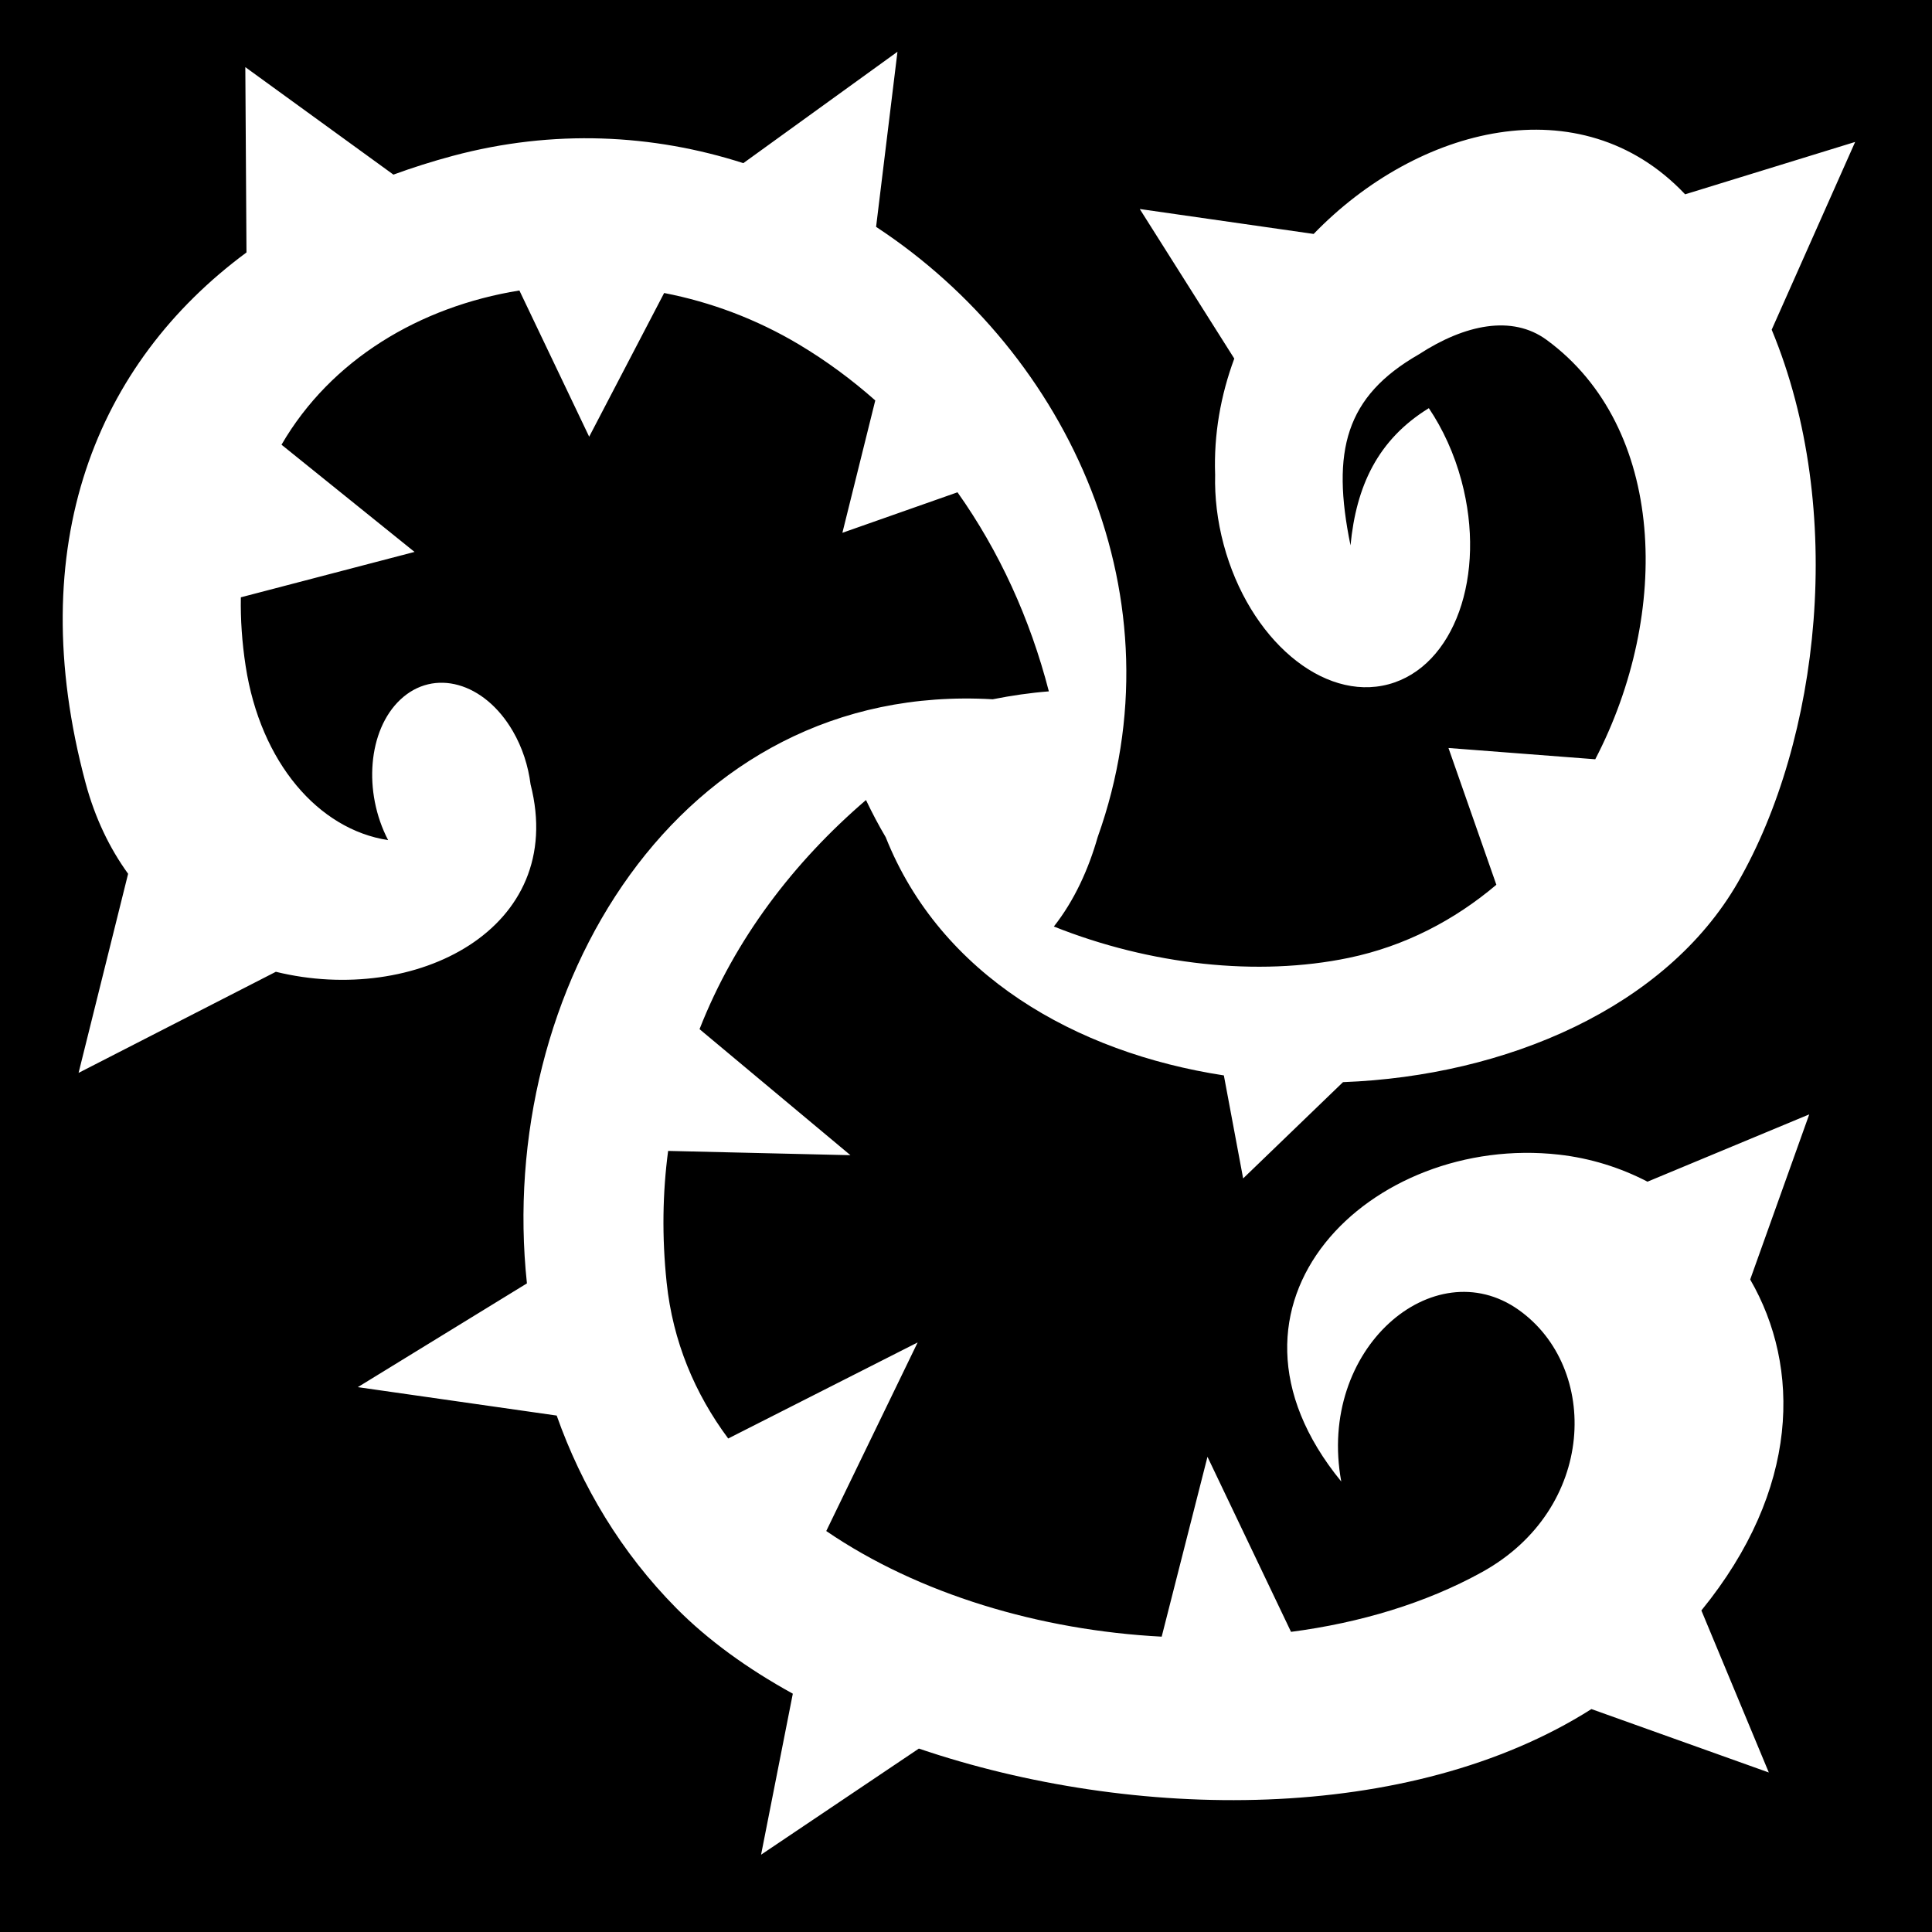
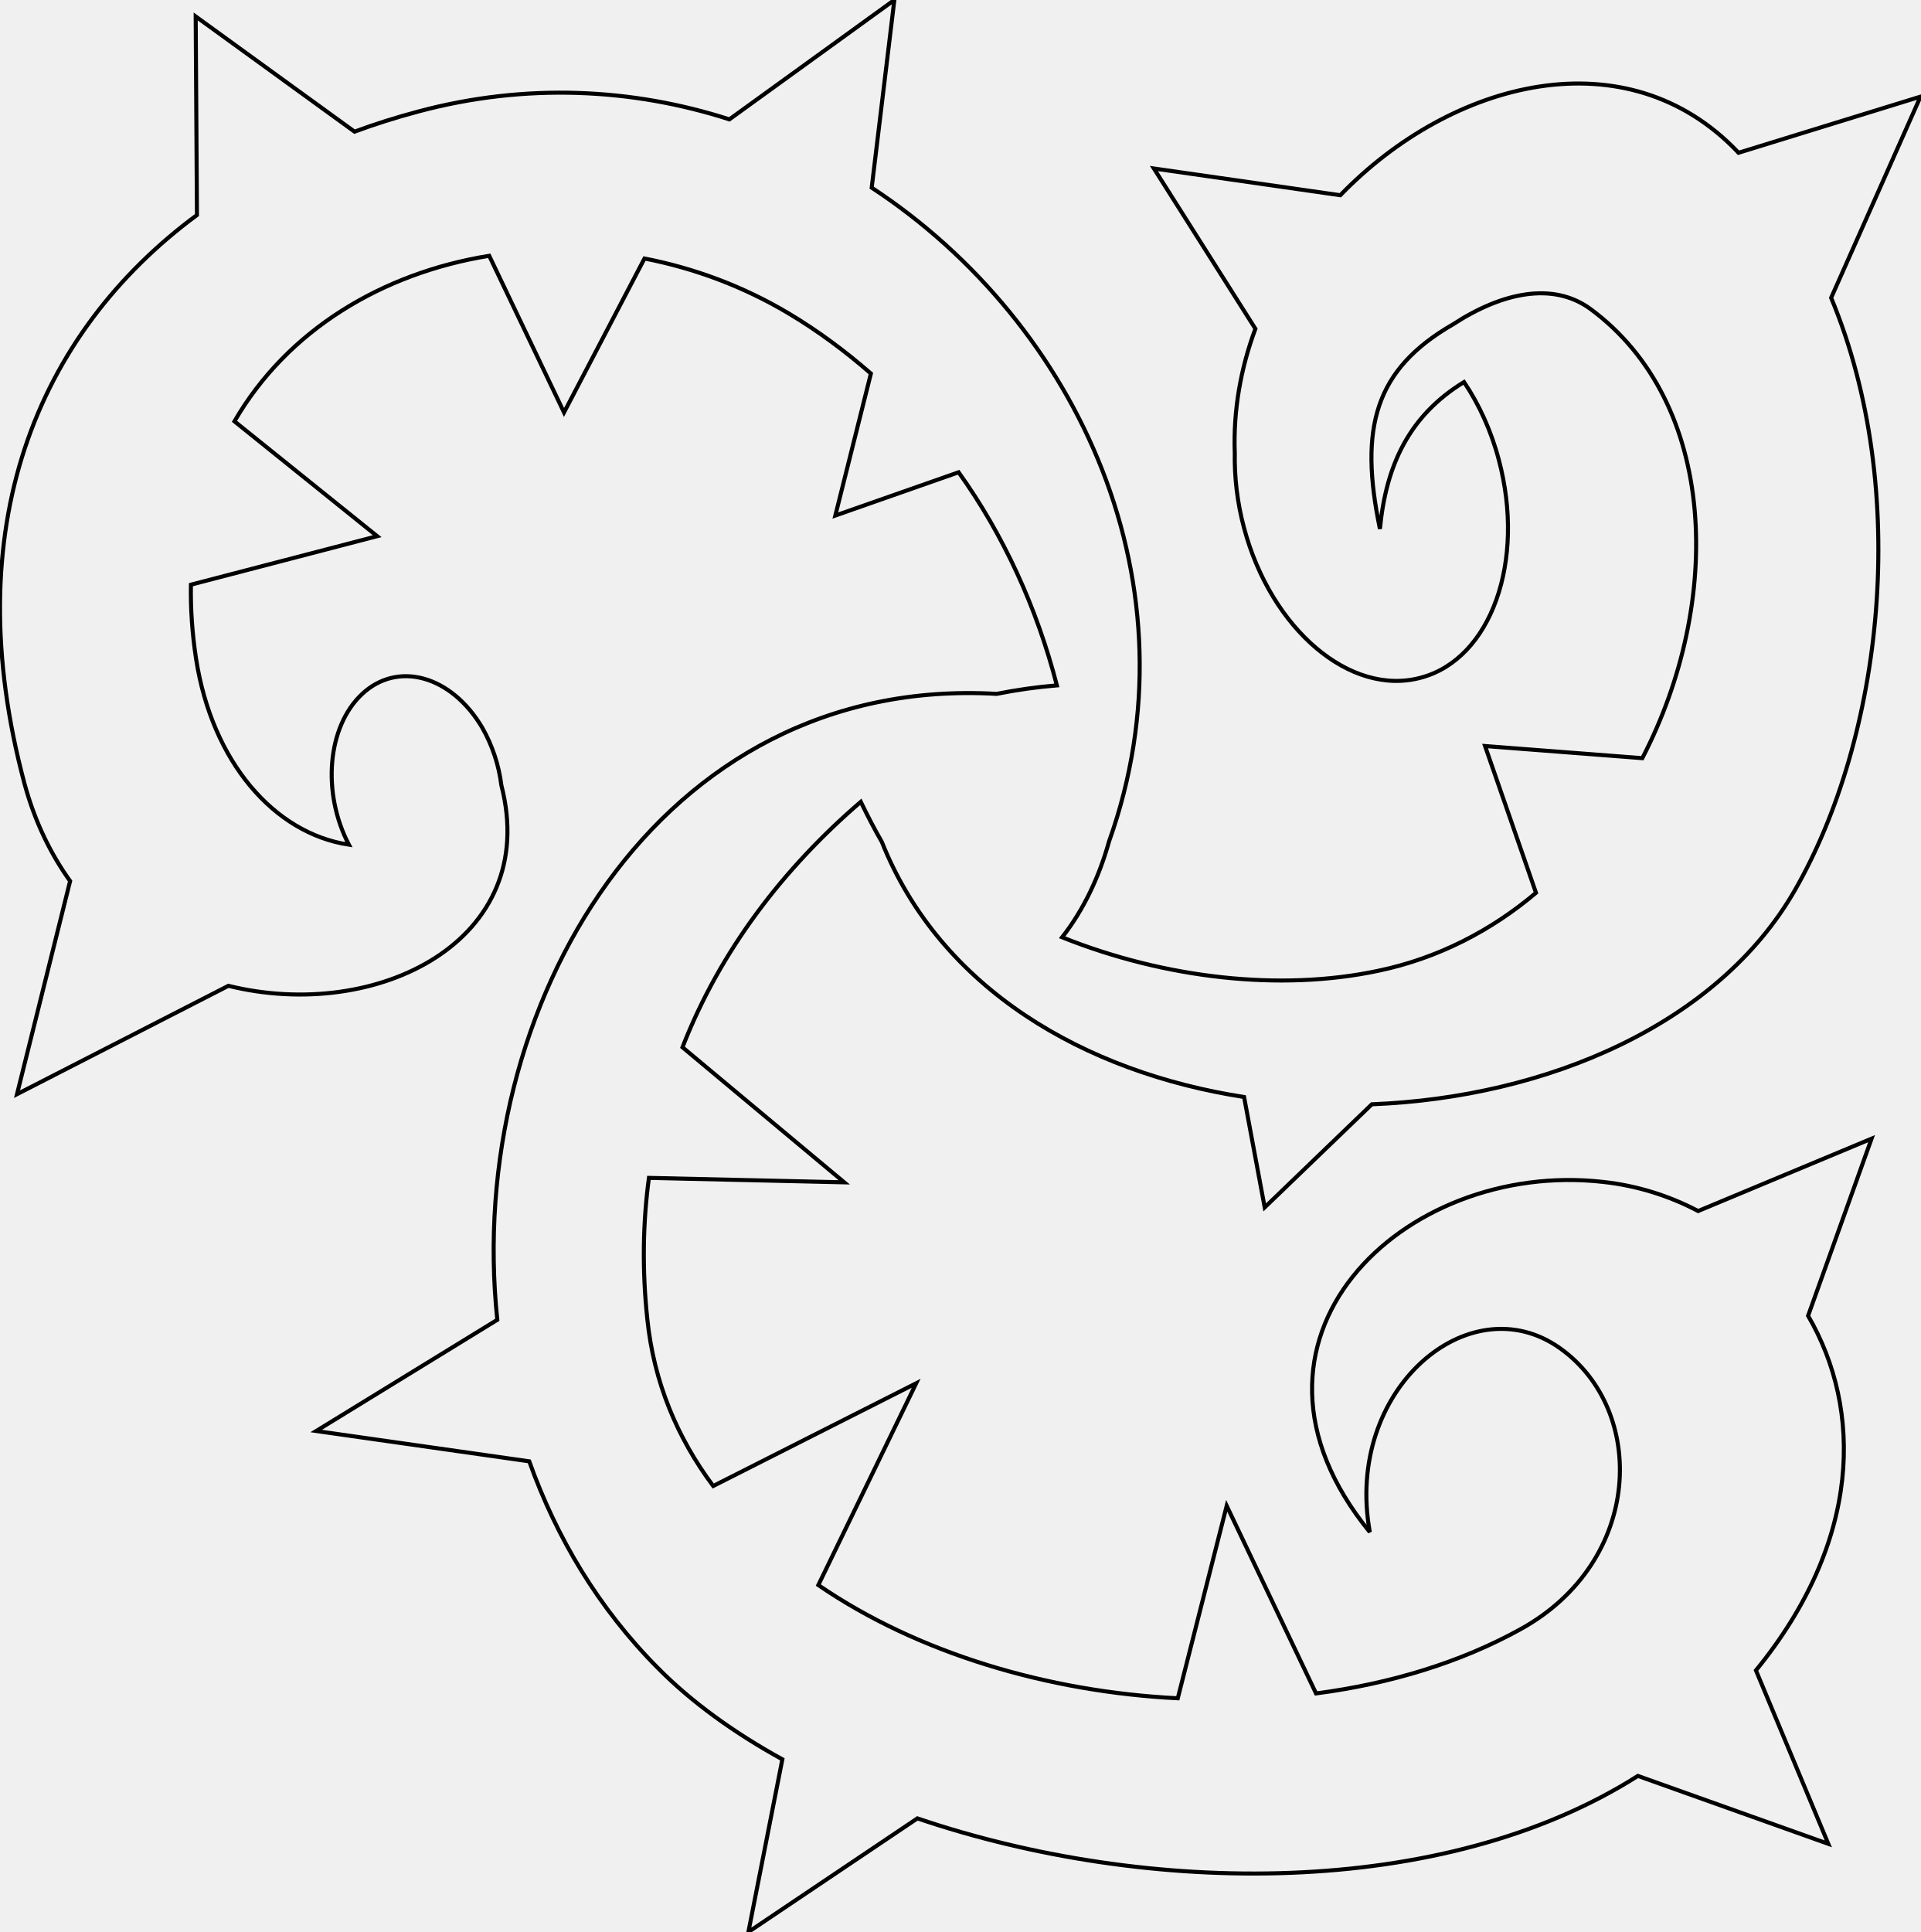
- <svg xmlns="http://www.w3.org/2000/svg" viewBox="0 0 512 512" style="height: 512px; width: 512px;">
-   <path d="M0 0h512v512H0z" fill="#000" fill-opacity="1" />
-   <g class="" transform="translate(0,0)" style="touch-action: none;">
-     <path d="M237.834 13.717l-40.846 29.52c-23.934-7.692-50.298-9.083-77.023-1.923-5.382 1.442-10.62 3.103-15.705 4.963L65.012 17.79l.308 49.112c-39.727 29.366-59.55 77.5-42.646 140.57 2.513 9.37 6.41 17.367 11.277 24.09l-13.128 52.764 52.282-26.793c36.802 9.035 77.35-11.2 67.5-49.672-.614-4.86-2.157-9.735-4.71-14.118-7.56-12.984-20.91-16.713-29.81-8.328-8.57 8.073-9.89 24.43-3.23 37.225-18.462-2.822-33.808-20.554-37.75-46.087-.98-6.36-1.378-12.445-1.278-18.26l46.028-12.03-35.25-28.41c13.075-22.536 36.64-36.615 63.04-40.87l18.493 38.75 19.867-38.085c12.308 2.39 24.46 6.903 35.767 13.663 7.216 4.314 13.948 9.286 20.185 14.81l-8.715 35.077 30.506-10.736c11.034 15.565 19.234 33.475 24.21 52.76-4.846.373-9.845 1.096-14.89 2.094-83.534-4.835-131.693 77.346-123.427 154.793l-44.816 27.498 52.705 7.532c6.627 18.74 17.08 36.274 31.745 51.086 8.308 8.39 18.798 15.997 30.83 22.62l-8.412 42.667 41.815-28.12c56.9 19.33 129.987 20.13 178.236-10.47l47.01 16.807-17.87-42.94c26.17-32.11 26.375-64.496 12.934-87.705l15.65-43.764-42.866 17.838c-7.22-3.753-15.16-6.234-23.475-7.17-49.566-5.578-96.453 39.226-57.68 86.63-6.475-35.262 24.55-61.392 46.998-45.497 21.584 15.283 20.68 52.725-9.707 69.507-14.853 8.203-32.247 13.43-50.603 15.83l-22.14-46.39-12.136 47.663c-32.19-1.678-64.39-11.253-88.893-27.992l24.217-49.978-50.202 25.457c-8.848-11.906-14.673-25.712-16.314-41.33-1.278-12.164-1.077-23.8.393-34.883l48.313 1.133-39.988-33.4c9.364-23.903 24.996-44.312 44.11-60.72 1.672 3.497 3.39 6.748 5.228 9.85 14.5 36.474 50.215 57.068 89.613 63.127l5.11 27.3 26.464-25.515c43.328-1.636 85.566-19.82 104.637-52.923 21.68-37.63 28.823-98.665 8.97-146.484l22.116-49.756-45.06 13.88c-.064-.066-.125-.135-.188-.202-27.5-28.858-70.672-17.828-98.254 10.703l-46.083-6.61 25.05 39.64c-3.6 9.712-5.463 20.1-5.074 30.78-.15 5.91.564 12.176 2.26 18.504 6.73 25.115 26.296 41.693 43.7 37.03 17.403-4.664 26.057-28.804 19.328-53.918-1.937-7.232-4.946-13.746-8.656-19.256-13.543 8.343-19.248 20.646-20.756 36.363-5.15-25.078-1.298-39.476 18.092-50.612l.02-.012c12.22-7.95 24.733-10.52 33.86-3.832 31.646 23.18 33.057 72.366 12.888 111.14l-38.9-2.99 12.69 36.247c-11.066 9.36-24.205 16.267-39.107 19.37-24.11 5.02-52.627 1.885-78.157-8.307 5.45-6.928 9.17-15.153 11.613-23.705 22.52-63.04-7.424-128.015-58.726-161.71l5.664-46.4z" fill="#fff" fill-opacity="1" />
-   </g>
+ <svg xmlns="http://www.w3.org/2000/svg" height="477.8" width="475" id="svg8" version="1.1" viewBox="0 0 475 477.8">
+   <defs id="defs12" />
+   <path style="fill:none;stroke:#000000;stroke-opacity:1" d="m 221.2,0 -40.8,29.52 c -23.9,-7.69 -50.3,-9.09 -77,-1.93 -5.41,1.45 -10.71,3.11 -15.71,4.97 L 48.4,4.07 48.71,53.18 C 8.977,82.55 -10.84,130.7 6.057,193.8 c 2.52,9.3 6.413,17.3 11.283,24.1 L 4.207,270.6 56.49,243.8 c 36.8,9.1 77.41,-11.2 67.51,-49.6 -0.6,-4.9 -2.2,-9.8 -4.7,-14.2 -7.6,-12.9 -20.91,-16.7 -29.81,-8.3 -8.58,8.1 -9.9,24.4 -3.2,37.2 -18.51,-2.8 -33.85,-20.5 -37.8,-46 -0.98,-6.4 -1.37,-12.5 -1.27,-18.3 l 46.07,-12 -35.3,-28.4 C 71.07,81.6 94.59,67.52 121,63.26 L 139.5,102 159.4,63.93 c 12.3,2.39 24.5,6.9 35.8,13.66 7.2,4.31 13.9,9.29 20.2,14.79 l -8.8,35.12 30.5,-10.7 c 11.1,15.5 19.3,33.4 24.3,52.7 -4.9,0.4 -9.9,1.1 -14.9,2.1 C 162.9,166.8 114.8,249 123,326.4 l -44.79,27.5 52.69,7.5 c 6.7,18.8 17.1,36.3 31.8,51.1 8.3,8.4 18.8,16 30.8,22.6 l -8.4,42.7 41.8,-28.1 c 56.9,19.3 130,20.1 178.2,-10.5 l 47.1,16.8 -17.9,-42.9 c 26.2,-32.1 26.4,-64.5 12.9,-87.7 l 15.7,-43.8 -42.9,17.9 c -7.2,-3.8 -15.2,-6.3 -23.5,-7.2 -49.5,-5.6 -96.4,39.2 -57.7,86.6 -6.4,-35.2 24.6,-61.4 47,-45.5 21.6,15.3 20.7,52.7 -9.7,69.5 -14.8,8.2 -32.2,13.5 -50.6,15.9 L 303.4,372.4 291.3,420 c -32.2,-1.6 -64.4,-11.2 -88.9,-28 l 24.2,-49.9 -50.2,25.4 c -8.9,-11.9 -14.7,-25.7 -16.3,-41.3 -1.3,-12.2 -1.1,-23.8 0.4,-34.9 l 48.3,1.1 -40,-33.4 c 9.3,-23.9 25,-44.3 44.1,-60.7 1.7,3.5 3.4,6.8 5.2,9.9 14.5,36.4 50.2,57 89.6,63.1 l 5.1,27.3 26.5,-25.5 c 43.3,-1.7 85.6,-19.8 104.6,-52.9 21.7,-37.7 28.9,-98.7 9,-146.55 L 475,23.9 430,37.78 c -0.1,-0.1 -0.2,-0.14 -0.2,-0.21 C 402.3,8.72 359.1,19.75 331.5,48.28 l -46.1,-6.61 25.1,39.64 c -3.6,9.67 -5.5,20.09 -5.1,30.79 -0.1,5.9 0.6,12.2 2.3,18.5 6.7,25.1 26.3,41.7 43.7,37 17.4,-4.6 26,-28.8 19.3,-53.9 -1.9,-7.2 -4.9,-13.72 -8.6,-19.22 -13.6,8.32 -19.3,20.62 -20.8,36.32 -5.2,-25 -1.3,-39.42 18.1,-50.6 v 0 c 12.2,-7.95 24.7,-10.52 33.9,-3.84 31.6,23.22 33,72.34 12.9,111.14 l -38.9,-3 12.6,36.3 c -11,9.3 -24.2,16.2 -39.1,19.3 -24.1,5.1 -52.6,1.9 -78.1,-8.3 5.4,-6.9 9.2,-15.1 11.6,-23.7 22.5,-63 -7.4,-128 -58.7,-161.69 l 5.6,-46.4 z" fill="#fff" fill-opacity="1" id="path4" />
</svg>
